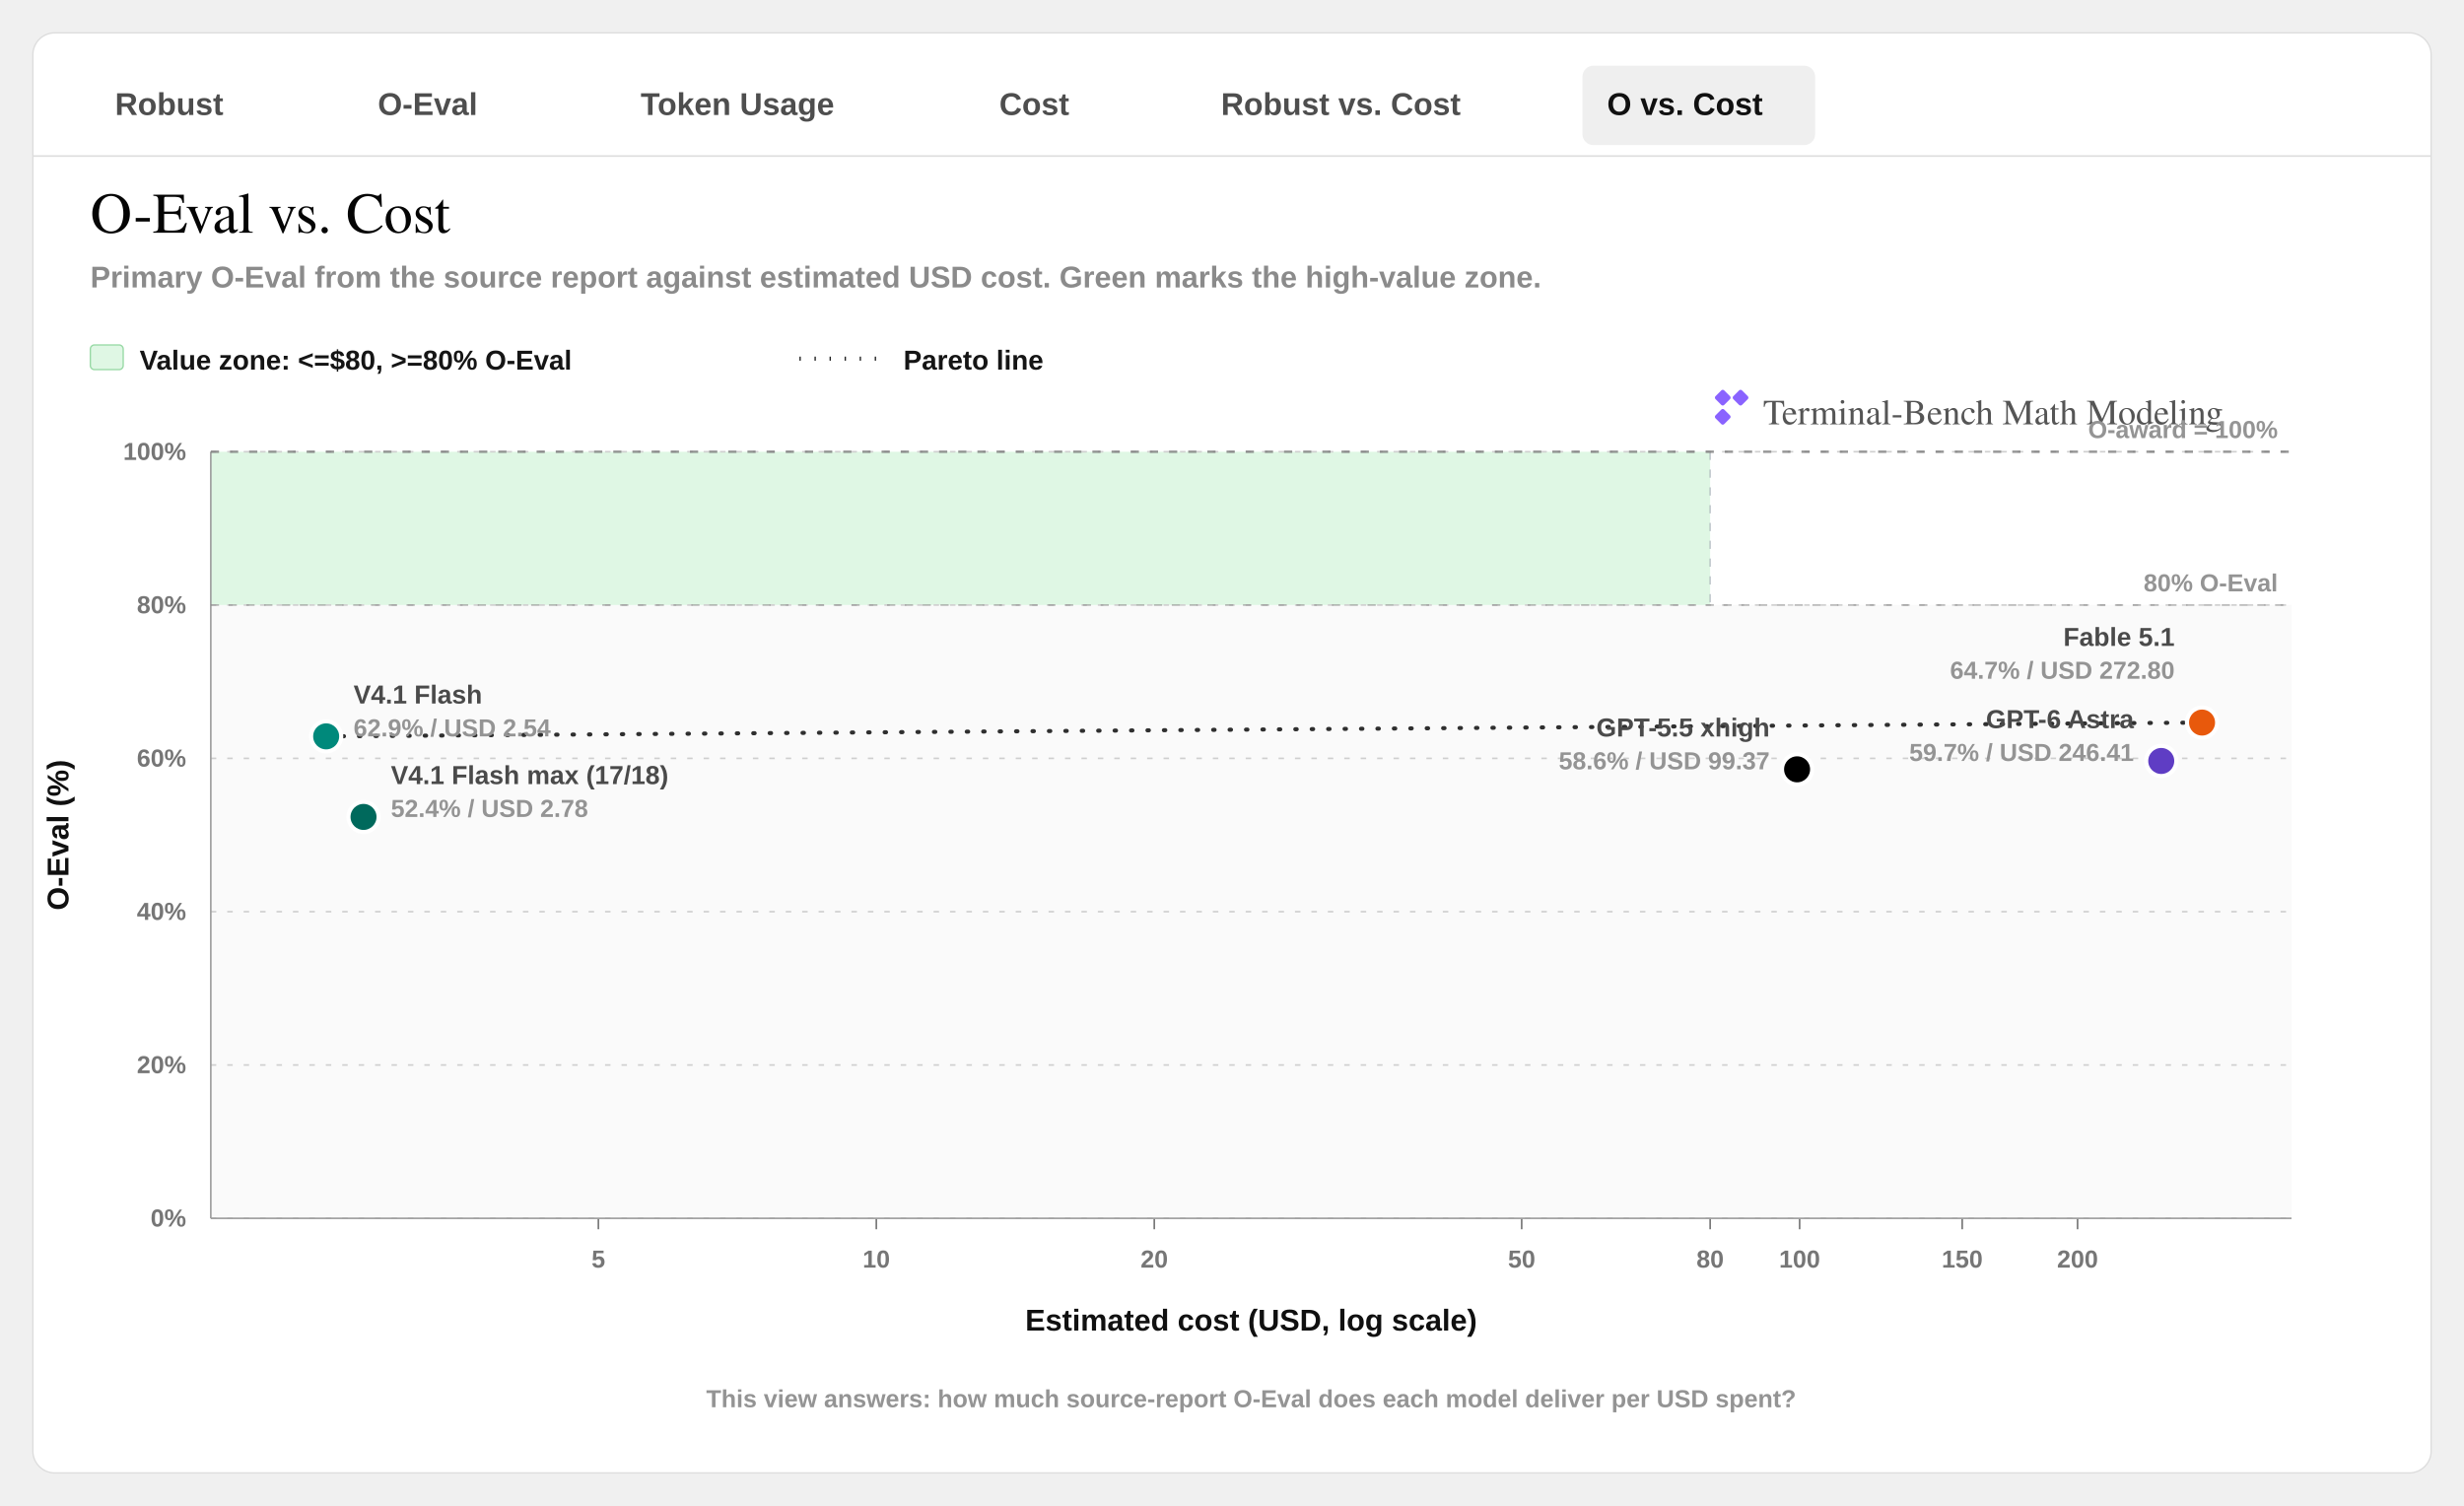
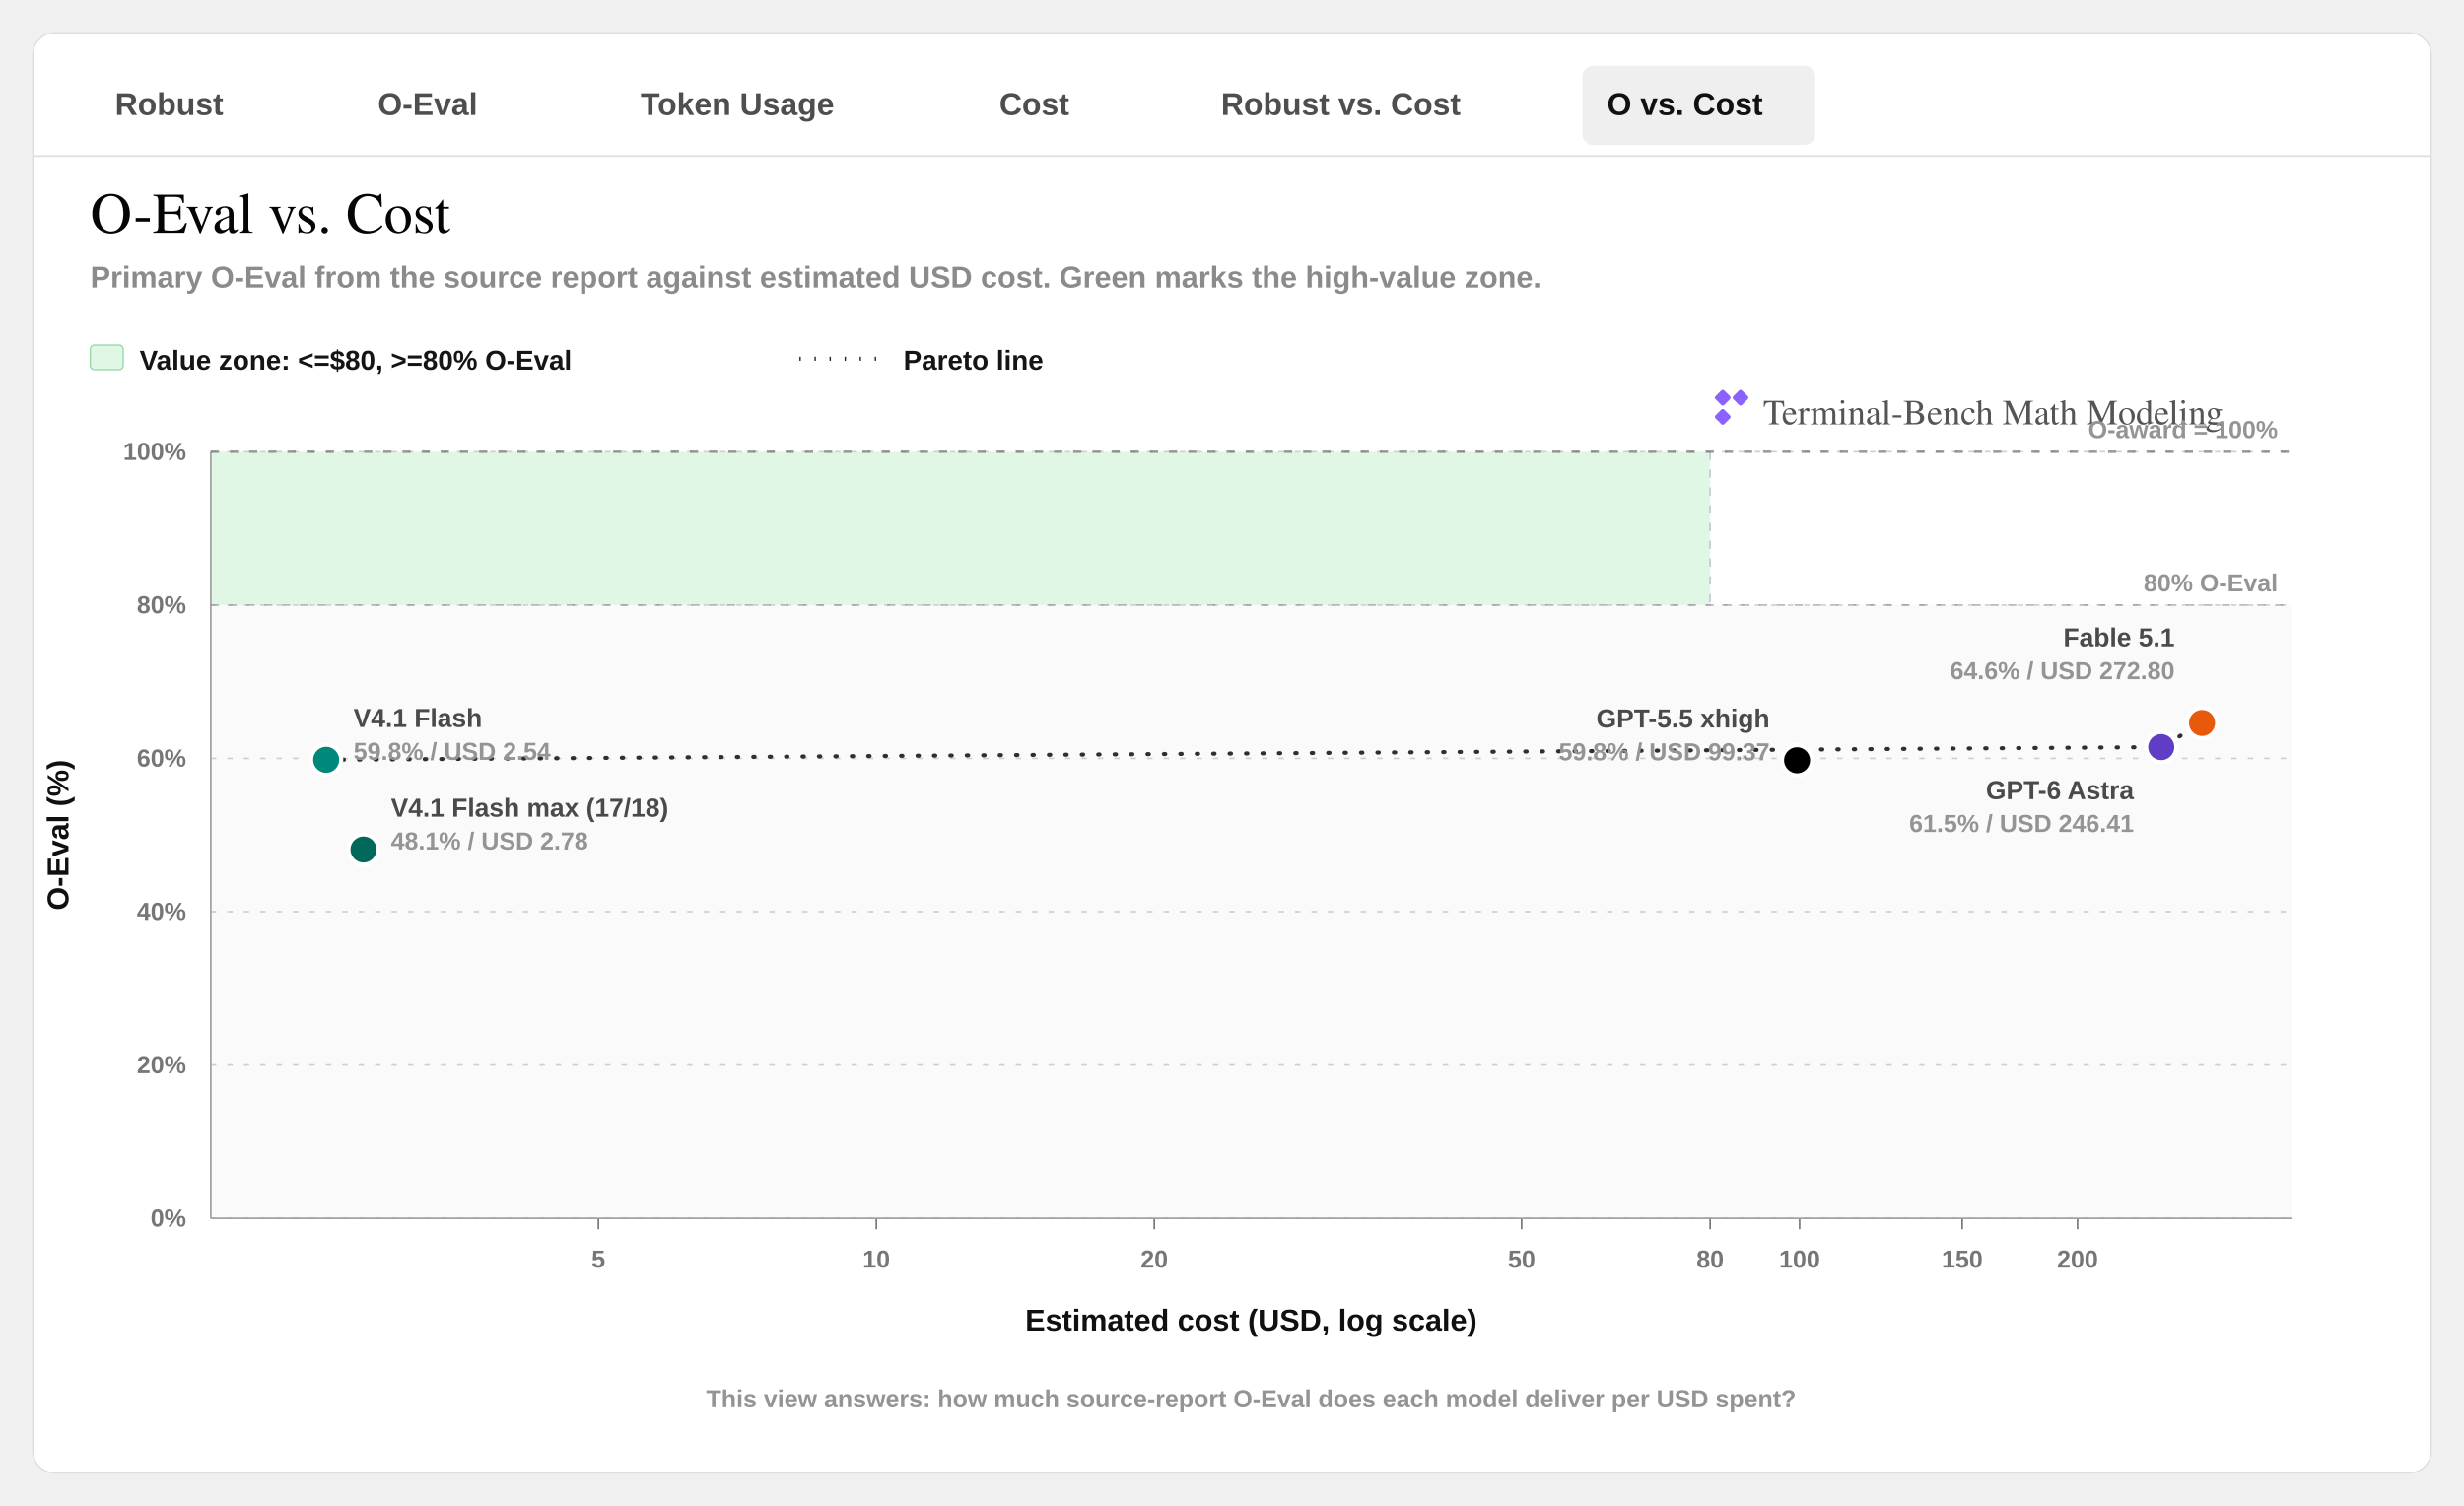
<svg xmlns="http://www.w3.org/2000/svg" width="1800" height="1100" viewBox="0 0 1800 1100" role="img">
  <style>
      .title { font-family: Georgia, Times, serif; font-size: 42px; fill: #050505; }
      .subtitle { font-family: Arial, Helvetica, sans-serif; font-size: 22px; fill: #8b8b8b; font-weight: 650; }
      .tab { font-family: Arial, Helvetica, sans-serif; font-size: 23px; fill: #4e4e4e; font-weight: 760; }
      .tab-active { fill: #111111; }
      .axis { font-family: Arial, Helvetica, sans-serif; font-size: 18px; fill: #767676; font-weight: 600; }
      .axis-title { font-family: Arial, Helvetica, sans-serif; font-size: 22px; fill: #101010; font-weight: 720; }
      .legend { font-family: Arial, Helvetica, sans-serif; font-size: 20px; fill: #151515; font-weight: 680; }
      .x-label { font-family: Arial, Helvetica, sans-serif; font-size: 18px; fill: #151515; font-weight: 650; }
      .bar-label { font-family: Arial, Helvetica, sans-serif; font-size: 22px; fill: #ffffff; font-weight: 800; }
      .top-label { font-family: Arial, Helvetica, sans-serif; font-size: 19px; fill: #939393; font-weight: 750; }
      .small-note { font-family: Arial, Helvetica, sans-serif; font-size: 18px; fill: #949494; font-weight: 650; }
      .point-label { font-family: Arial, Helvetica, sans-serif; font-size: 19px; fill: #4a4a4a; font-weight: 700; }
      .brand { font-family: Georgia, Times, serif; font-size: 26px; fill: #555555; }
    </style>
  <rect x="24.00" y="24.00" width="1752.00" height="1052.00" fill="#ffffff" stroke="#dddddd" rx="16.00" />
  <text x="84.00" y="84.00" text-anchor="start" class="tab">Robust</text>
  <text x="276.00" y="84.00" text-anchor="start" class="tab">O-Eval</text>
  <text x="468.00" y="84.00" text-anchor="start" class="tab">Token Usage</text>
  <text x="730.00" y="84.00" text-anchor="start" class="tab">Cost</text>
  <text x="892.00" y="84.00" text-anchor="start" class="tab">Robust vs. Cost</text>
  <rect x="1156.00" y="48.00" width="170.00" height="58.00" fill="#efefef" rx="8.00" />
  <text x="1174.00" y="84.00" text-anchor="start" class="tab tab-active">O vs. Cost</text>
  <line x1="24.00" y1="114.00" x2="1776.00" y2="114.00" stroke="#dddddd" stroke-width="1.20" />
  <text x="66.00" y="170.00" text-anchor="start" class="title">O-Eval vs. Cost</text>
  <text x="66.00" y="210.00" text-anchor="start" class="subtitle">Primary O-Eval from the source report against estimated USD cost. Green marks the high-value zone.</text>
  <rect x="66.00" y="252.00" width="24.00" height="18.00" fill="#dff7e4" stroke="#98d9a5" rx="3.00" />
  <text x="102.00" y="270.00" text-anchor="start" class="legend">Value zone: &lt;=$80, &gt;=80% O-Eval</text>
  <line x1="584.00" y1="262.00" x2="644.00" y2="262.00" stroke="#222222" stroke-width="3.00" stroke-dasharray="1 10" />
  <text x="660.00" y="270.00" text-anchor="start" class="legend">Pareto line</text>
  <rect x="1254.00" y="286.00" width="9" height="9" rx="1.5" fill="#8a63ff" transform="rotate(-45 1258.50 290.50)" />
  <rect x="1267.00" y="286.00" width="9" height="9" rx="1.5" fill="#8a63ff" transform="rotate(-45 1271.50 290.50)" />
  <rect x="1254.00" y="300.00" width="9" height="9" rx="1.5" fill="#8a63ff" transform="rotate(-45 1258.50 304.50)" />
  <text x="1288.00" y="310.00" text-anchor="start" class="brand">Terminal-Bench Math Modeling</text>
  <rect x="154.00" y="330.00" width="1095.30" height="112.00" fill="#dff7e4" />
  <line x1="1249.30" y1="330.00" x2="1249.30" y2="890.00" stroke="#9ca3af" stroke-width="1.20" stroke-dasharray="6 7" opacity="0.550" />
  <rect x="154.00" y="442.00" width="1520.00" height="448.00" fill="#fafafa" />
  <line x1="154.00" y1="890.00" x2="1674.00" y2="890.00" stroke="#cfcfcf" stroke-width="1.20" stroke-dasharray="4 8" />
  <text x="136.00" y="896.00" text-anchor="end" class="axis">0%</text>
  <line x1="154.00" y1="778.00" x2="1674.00" y2="778.00" stroke="#cfcfcf" stroke-width="1.20" stroke-dasharray="4 8" />
  <text x="136.00" y="784.00" text-anchor="end" class="axis">20%</text>
  <line x1="154.00" y1="666.00" x2="1674.00" y2="666.00" stroke="#cfcfcf" stroke-width="1.20" stroke-dasharray="4 8" />
  <text x="136.00" y="672.00" text-anchor="end" class="axis">40%</text>
  <line x1="154.00" y1="554.00" x2="1674.00" y2="554.00" stroke="#cfcfcf" stroke-width="1.20" stroke-dasharray="4 8" />
  <text x="136.00" y="560.00" text-anchor="end" class="axis">60%</text>
  <line x1="154.00" y1="442.00" x2="1674.00" y2="442.00" stroke="#cfcfcf" stroke-width="1.20" stroke-dasharray="4 8" />
  <text x="136.00" y="448.00" text-anchor="end" class="axis">80%</text>
  <line x1="154.00" y1="330.00" x2="1674.00" y2="330.00" stroke="#cfcfcf" stroke-width="1.20" stroke-dasharray="4 8" />
  <text x="136.00" y="336.00" text-anchor="end" class="axis">100%</text>
  <line x1="437.13" y1="890.00" x2="437.13" y2="898.00" stroke="#777777" stroke-width="1.20" />
  <text x="437.13" y="926.00" text-anchor="middle" class="axis">5</text>
  <line x1="640.17" y1="890.00" x2="640.17" y2="898.00" stroke="#777777" stroke-width="1.20" />
  <text x="640.17" y="926.00" text-anchor="middle" class="axis">10</text>
  <line x1="843.22" y1="890.00" x2="843.22" y2="898.00" stroke="#777777" stroke-width="1.20" />
  <text x="843.22" y="926.00" text-anchor="middle" class="axis">20</text>
  <line x1="1111.62" y1="890.00" x2="1111.62" y2="898.00" stroke="#777777" stroke-width="1.20" />
  <text x="1111.62" y="926.00" text-anchor="middle" class="axis">50</text>
  <line x1="1249.30" y1="890.00" x2="1249.30" y2="898.00" stroke="#777777" stroke-width="1.20" />
  <text x="1249.30" y="926.00" text-anchor="middle" class="axis">80</text>
  <line x1="1314.66" y1="890.00" x2="1314.66" y2="898.00" stroke="#777777" stroke-width="1.20" />
  <text x="1314.66" y="926.00" text-anchor="middle" class="axis">100</text>
  <line x1="1433.43" y1="890.00" x2="1433.43" y2="898.00" stroke="#777777" stroke-width="1.20" />
  <text x="1433.43" y="926.00" text-anchor="middle" class="axis">150</text>
  <line x1="1517.70" y1="890.00" x2="1517.70" y2="898.00" stroke="#777777" stroke-width="1.20" />
  <text x="1517.70" y="926.00" text-anchor="middle" class="axis">200</text>
  <line x1="154.00" y1="890.00" x2="1674.00" y2="890.00" stroke="#9e9e9e" stroke-width="1.20" />
  <line x1="154.00" y1="330.00" x2="154.00" y2="890.00" stroke="#9e9e9e" stroke-width="1.20" />
  <text x="914.00" y="972.00" text-anchor="middle" class="axis-title">Estimated cost (USD, log scale)</text>
  <text x="50.00" y="610.00" text-anchor="middle" class="axis-title" transform="rotate(-90 50.00 610.00)">O-Eval (%)</text>
  <line x1="154.00" y1="442.00" x2="1674.00" y2="442.00" stroke="#808080" stroke-width="1.20" stroke-dasharray="6 7" opacity="0.550" />
  <line x1="154.00" y1="330.00" x2="1674.00" y2="330.00" stroke="#777777" stroke-width="1.80" stroke-dasharray="6 8" opacity="0.750" />
  <text x="1664.00" y="320.00" text-anchor="end" class="small-note">O-award = 100%</text>
  <text x="1664.00" y="432.00" text-anchor="end" class="small-note">80% O-Eval</text>
-   <path d="M 238.27 537.93 L 1608.64 527.85" fill="none" stroke="#2f2f2f" stroke-width="3.00" stroke-dasharray="1 11" stroke-linecap="round" />
-   <circle cx="1608.64" cy="527.85" r="11.00" fill="#e8590c" stroke="#ffffff" stroke-width="3.00" />
-   <text x="1588.64" y="471.85" text-anchor="end" class="point-label">Fable 5.1</text>
-   <text x="1588.64" y="495.85" text-anchor="end" class="small-note">64.7% / USD 272.80</text>
-   <circle cx="238.27" cy="537.93" r="11.00" fill="#00897b" stroke="#ffffff" stroke-width="3.00" />
-   <text x="258.27" y="513.93" text-anchor="start" class="point-label">V4.1 Flash</text>
-   <text x="258.27" y="537.93" text-anchor="start" class="small-note">62.9% / USD 2.54</text>
-   <circle cx="1578.83" cy="555.90" r="11.00" fill="#5f3dc4" stroke="#ffffff" stroke-width="3.00" />
-   <text x="1558.83" y="531.90" text-anchor="end" class="point-label">GPT-6 Astra</text>
-   <text x="1558.83" y="555.90" text-anchor="end" class="small-note">59.7% / USD 246.41</text>
-   <circle cx="1312.81" cy="562.01" r="11.00" fill="#000000" stroke="#ffffff" stroke-width="3.00" />
-   <text x="1292.81" y="538.01" text-anchor="end" class="point-label">GPT-5.5 xhigh</text>
-   <text x="1292.81" y="562.01" text-anchor="end" class="small-note">58.6% / USD 99.37</text>
-   <circle cx="265.56" cy="596.78" r="11.00" fill="#00695c" stroke="#ffffff" stroke-width="3.00" />
-   <text x="285.56" y="572.78" text-anchor="start" class="point-label">V4.1 Flash max (17/18)</text>
-   <text x="285.56" y="596.78" text-anchor="start" class="small-note">52.4% / USD 2.78</text>
+   <path d="M 238.27 555.06 L 1578.83 545.77 L 1608.64 528.13" fill="none" stroke="#2f2f2f" stroke-width="3.00" stroke-dasharray="1 11" stroke-linecap="round" />
+   <circle cx="1608.64" cy="528.13" r="11.00" fill="#e8590c" stroke="#ffffff" stroke-width="3.00" />
+   <text x="1588.64" y="472.13" text-anchor="end" class="point-label">Fable 5.1</text>
+   <text x="1588.64" y="496.13" text-anchor="end" class="small-note">64.6% / USD 272.80</text>
+   <circle cx="1578.83" cy="545.77" r="11.00" fill="#5f3dc4" stroke="#ffffff" stroke-width="3.00" />
+   <text x="1558.83" y="583.77" text-anchor="end" class="point-label">GPT-6 Astra</text>
+   <text x="1558.83" y="607.77" text-anchor="end" class="small-note">61.5% / USD 246.41</text>
+   <circle cx="238.27" cy="555.06" r="11.00" fill="#00897b" stroke="#ffffff" stroke-width="3.00" />
+   <text x="258.27" y="531.06" text-anchor="start" class="point-label">V4.1 Flash</text>
+   <text x="258.27" y="555.06" text-anchor="start" class="small-note">59.8% / USD 2.54</text>
+   <circle cx="1312.81" cy="555.40" r="11.00" fill="#000000" stroke="#ffffff" stroke-width="3.00" />
+   <text x="1292.81" y="531.40" text-anchor="end" class="point-label">GPT-5.5 xhigh</text>
+   <text x="1292.81" y="555.40" text-anchor="end" class="small-note">59.8% / USD 99.37</text>
+   <circle cx="265.56" cy="620.58" r="11.00" fill="#00695c" stroke="#ffffff" stroke-width="3.00" />
+   <text x="285.56" y="596.58" text-anchor="start" class="point-label">V4.1 Flash max (17/18)</text>
+   <text x="285.56" y="620.58" text-anchor="start" class="small-note">48.1% / USD 2.78</text>
  <text x="914.00" y="1028.00" text-anchor="middle" class="small-note">This view answers: how much source-report O-Eval does each model deliver per USD spent?</text>
</svg>
